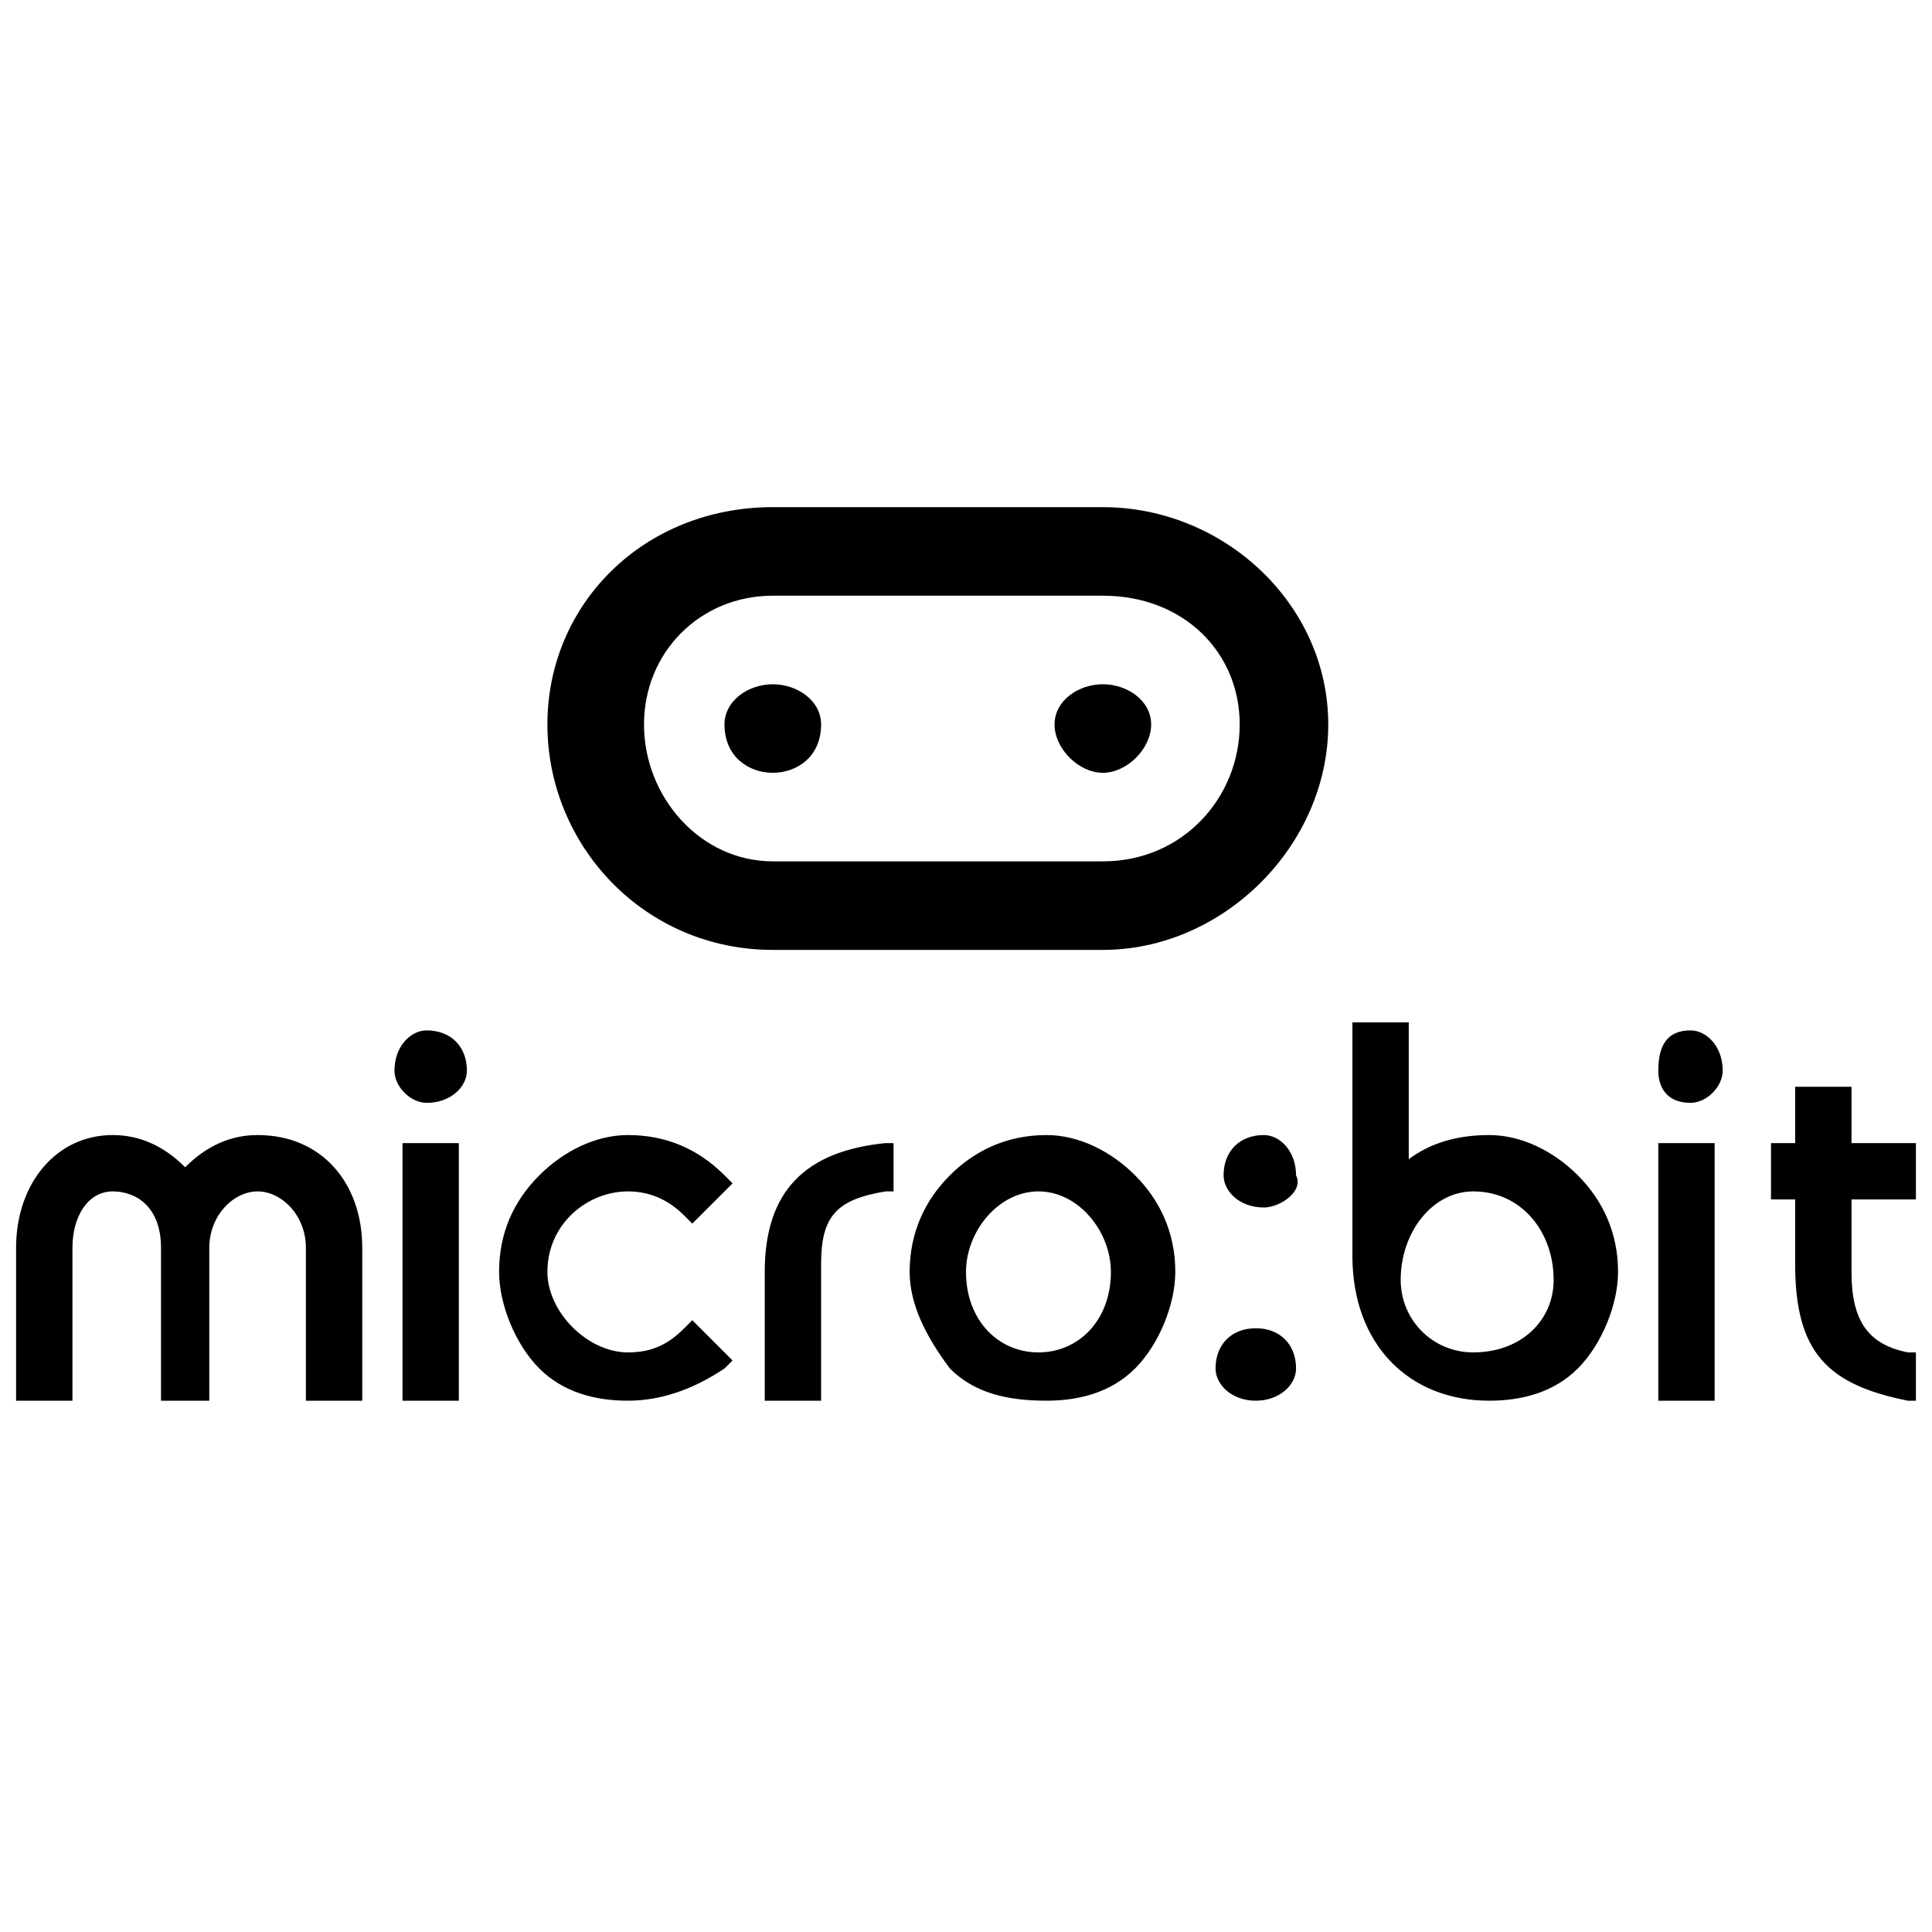
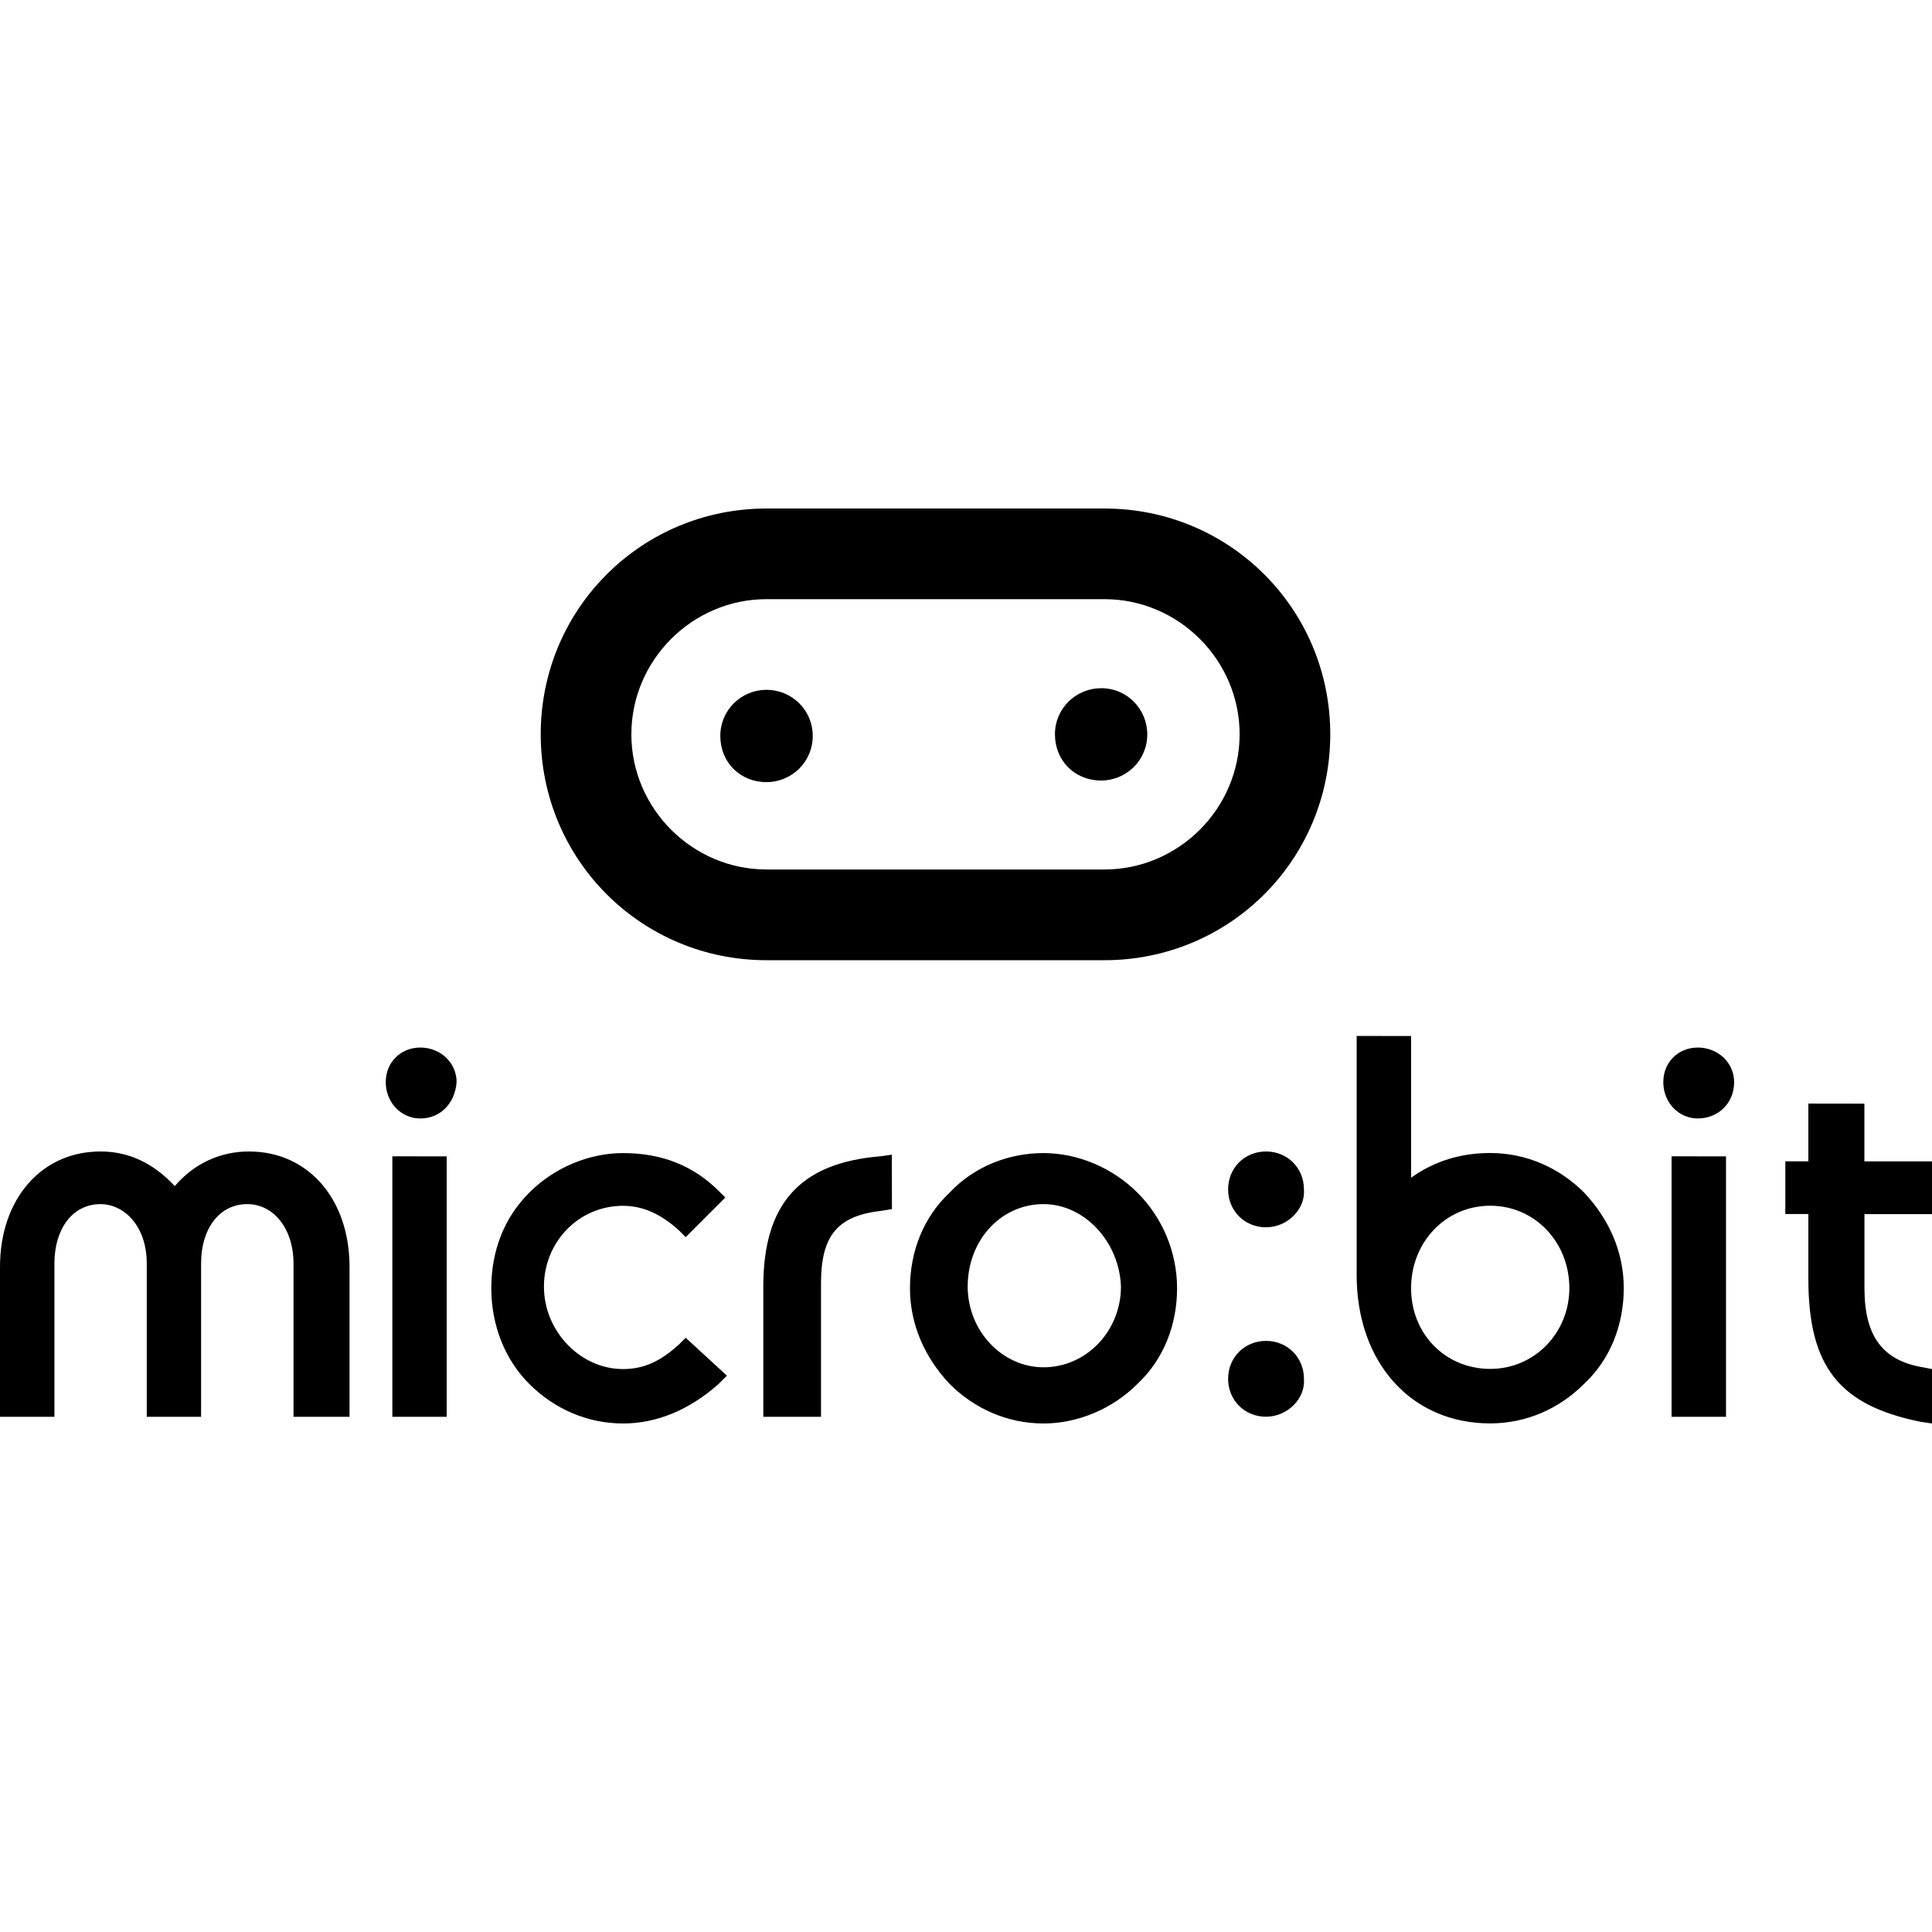
<svg xmlns="http://www.w3.org/2000/svg" version="1.2" viewBox="0 0 24 24" width="24" height="24">
  <style />
-   <path d="m9.6 6.3c-1.6 0-2.8 1.2-2.8 2.7 0 1.5 1.2 2.8 2.8 2.8h4.1c1.5 0 2.8-1.3 2.8-2.8 0-1.5-1.3-2.7-2.8-2.7zm0 1.1h4.1c1 0 1.7 0.7 1.7 1.6 0 0.9-0.7 1.7-1.7 1.7h-4.1c-0.9 0-1.6-0.8-1.6-1.7 0-0.9 0.7-1.6 1.6-1.6zm4.1 1.1c-0.3 0-0.6 0.2-0.6 0.5 0 0.3 0.3 0.6 0.6 0.6 0.3 0 0.6-0.3 0.6-0.6 0-0.3-0.3-0.5-0.6-0.5zm-4.1 0c-0.3 0-0.6 0.2-0.6 0.5 0 0.4 0.3 0.6 0.6 0.6 0.3 0 0.6-0.2 0.6-0.6 0-0.3-0.3-0.5-0.6-0.5zm7.2 4.2v2.7 0.2c0 1.1 0.7 1.8 1.7 1.8 0.4 0 0.8-0.1 1.1-0.4 0.3-0.3 0.5-0.8 0.5-1.2 0-0.5-0.2-0.9-0.5-1.2-0.3-0.3-0.7-0.5-1.1-0.5q-0.6 0-1 0.3v-1.7zm-11.5 0.1c-0.2 0-0.4 0.2-0.4 0.5 0 0.2 0.2 0.4 0.4 0.4 0.3 0 0.5-0.2 0.5-0.4 0-0.3-0.2-0.5-0.5-0.5zm15.7 0c-0.3 0-0.4 0.2-0.4 0.5 0 0.2 0.1 0.4 0.4 0.4 0.2 0 0.4-0.2 0.4-0.4 0-0.3-0.2-0.5-0.4-0.5zm1.3 0.7v0.7h-0.3v0.7h0.3v0.8c0 1.1 0.4 1.5 1.4 1.7h0.1v-0.6h-0.1c-0.5-0.1-0.7-0.4-0.7-1v-0.9h0.8v-0.7h-0.8v-0.7zm-20.9 0.6c-0.7 0-1.2 0.6-1.2 1.4v1.9h0.7v-1.9c0-0.4 0.2-0.7 0.5-0.7 0.3 0 0.6 0.2 0.6 0.7v1.9h0.6v-1.9c0-0.4 0.3-0.7 0.6-0.7 0.3 0 0.6 0.3 0.6 0.7v1.9h0.6 0.1v-1.9c0-0.8-0.5-1.4-1.3-1.4q-0.5 0-0.9 0.4-0.4-0.4-0.9-0.4zm14.3 0c-0.3 0-0.5 0.2-0.5 0.5 0 0.2 0.2 0.4 0.5 0.4 0.2 0 0.5-0.2 0.4-0.4 0-0.3-0.2-0.5-0.4-0.5zm-7.9 0c-0.4 0-0.8 0.2-1.1 0.5q-0.5 0.5-0.5 1.2c0 0.4 0.2 0.9 0.5 1.2 0.3 0.3 0.7 0.4 1.1 0.4q0.6 0 1.2-0.4l0.1-0.1-0.5-0.5-0.1 0.1c-0.2 0.2-0.4 0.3-0.7 0.3-0.5 0-1-0.5-1-1 0-0.6 0.5-1 1-1q0.4 0 0.7 0.3l0.1 0.1 0.5-0.5-0.1-0.1q-0.5-0.5-1.2-0.5zm5.2 0c-0.5 0-0.9 0.2-1.2 0.5-0.3 0.3-0.5 0.7-0.5 1.2 0 0.4 0.2 0.8 0.5 1.2 0.3 0.3 0.7 0.4 1.2 0.4 0.4 0 0.8-0.1 1.1-0.4 0.3-0.3 0.5-0.8 0.5-1.2 0-0.5-0.2-0.9-0.5-1.2-0.3-0.3-0.7-0.5-1.1-0.5zm-1.9 0.1h-0.1c-1 0.1-1.5 0.6-1.5 1.6v1.6h0.7v-1.7c0-0.6 0.2-0.8 0.8-0.9h0.1zm-6.1 0v3.2h0.7v-3.2zm15.6 0v3.2h0.7v-3.2zm-7.7 0.6c0.5 0 0.9 0.5 0.9 1 0 0.6-0.4 1-0.9 1-0.5 0-0.9-0.4-0.9-1 0-0.5 0.4-1 0.9-1zm5.4 0c0.6 0 1 0.5 1 1.1 0 0.5-0.4 0.9-1 0.9-0.5 0-0.9-0.4-0.9-0.9 0-0.6 0.4-1.1 0.9-1.1zm-2.7 1.7c-0.3 0-0.5 0.2-0.5 0.5 0 0.2 0.2 0.4 0.5 0.4 0.3 0 0.5-0.2 0.5-0.4 0-0.3-0.2-0.5-0.5-0.5z" />
+   <path d="m 9.522,6.317 c -1.556,0 -2.805,1.249 -2.805,2.805 0,1.556 1.249,2.806 2.805,2.806 h 4.198 c 1.556,0 2.805,-1.249 2.805,-2.806 0,-1.556 -1.249,-2.805 -2.805,-2.805 z m 0,1.126 h 4.198 c 0.922,0 1.679,0.758 1.679,1.679 0,0.922 -0.758,1.679 -1.679,1.679 h -4.198 c -0.922,0 -1.679,-0.758 -1.679,-1.679 0,-0.922 0.758,-1.679 1.679,-1.679 z m 4.157,1.106 c -0.307,0 -0.574,0.245 -0.574,0.573 0,0.328 0.246,0.574 0.574,0.574 0.307,0 0.573,-0.246 0.573,-0.574 0,-0.307 -0.245,-0.573 -0.573,-0.573 z m -4.157,0.02 c -0.307,0 -0.574,0.245 -0.574,0.573 0,0.328 0.246,0.574 0.574,0.574 0.307,0 0.574,-0.246 0.574,-0.574 0,-0.328 -0.266,-0.573 -0.574,-0.573 z m 7.331,4.3 v 2.765 0.205 c 0,1.085 0.676,1.843 1.659,1.843 0.451,0 0.86,-0.184 1.167,-0.492 0.328,-0.307 0.492,-0.737 0.492,-1.188 0,-0.451 -0.184,-0.86 -0.492,-1.187 -0.307,-0.307 -0.717,-0.492 -1.167,-0.492 -0.369,0 -0.696,0.102 -0.983,0.307 V 12.87 Z M 5.222,13.013 c -0.246,0 -0.43,0.184 -0.43,0.43 0,0.246 0.184,0.451 0.43,0.451 0.246,0 0.43,-0.185 0.45,-0.451 0,-0.246 -0.205,-0.43 -0.45,-0.43 z m 15.87,0 c -0.246,0 -0.43,0.184 -0.43,0.43 0,0.246 0.184,0.451 0.43,0.451 0.246,0 0.45,-0.185 0.45,-0.451 0,-0.246 -0.205,-0.43 -0.45,-0.43 z m 1.372,0.696 v 0.717 h -0.286 v 0.655 h 0.286 v 0.799 c 0,1.106 0.389,1.577 1.393,1.782 L 24,17.683 v -0.676 l -0.102,-0.02 c -0.512,-0.082 -0.737,-0.389 -0.737,-0.983 V 15.082 H 24 V 14.427 H 23.16 V 13.71 Z M 1.249,14.304 C 0.512,14.304 0,14.898 0,15.737 v 1.863 h 0.676 v -1.905 c 0,-0.43 0.225,-0.737 0.573,-0.737 0.287,0 0.574,0.266 0.574,0.737 v 1.905 H 2.498 v -1.905 c 0,-0.43 0.225,-0.737 0.574,-0.737 0.328,0 0.574,0.307 0.574,0.737 v 1.905 h 0.676 0.02 v -1.863 c 0,-0.84 -0.512,-1.433 -1.249,-1.433 -0.348,0 -0.676,0.143 -0.922,0.43 C 1.904,14.447 1.597,14.304 1.249,14.304 Z m 14.478,0 c -0.266,0 -0.471,0.205 -0.471,0.471 0,0.266 0.205,0.471 0.471,0.471 0.266,0 0.491,-0.225 0.471,-0.471 0,-0.266 -0.205,-0.471 -0.471,-0.471 z m -7.986,0.02 c -0.43,0 -0.86,0.184 -1.167,0.492 -0.307,0.307 -0.471,0.716 -0.471,1.187 0,0.451 0.164,0.881 0.471,1.188 0.307,0.307 0.717,0.492 1.167,0.492 0.41,0 0.819,-0.164 1.187,-0.492 l 0.102,-0.102 -0.512,-0.471 -0.082,0.082 c -0.225,0.205 -0.43,0.307 -0.696,0.307 -0.532,0 -0.983,-0.471 -0.983,-1.024 0,-0.553 0.43,-1.004 0.983,-1.004 0.246,0 0.471,0.102 0.696,0.307 l 0.082,0.082 0.492,-0.492 -0.082,-0.082 C 8.621,14.488 8.232,14.324 7.741,14.324 Z m 5.222,0 c -0.43,0 -0.86,0.164 -1.167,0.492 -0.328,0.307 -0.492,0.737 -0.492,1.187 0,0.451 0.184,0.86 0.492,1.188 0.307,0.307 0.717,0.492 1.167,0.492 0.43,0 0.86,-0.184 1.167,-0.492 0.328,-0.307 0.492,-0.737 0.492,-1.188 0,-0.451 -0.184,-0.88 -0.492,-1.187 -0.307,-0.307 -0.737,-0.492 -1.167,-0.492 z m -1.884,0.02 -0.143,0.02 c -1.003,0.082 -1.454,0.594 -1.454,1.618 v 1.618 h 0.717 v -1.659 c 0,-0.594 0.205,-0.84 0.758,-0.901 l 0.123,-0.02 z m -6.205,0.02 v 3.236 H 5.549 V 14.365 Z m 15.891,0 v 3.236 h 0.676 V 14.365 Z m -7.802,0.594 c 0.512,0 0.942,0.471 0.962,1.024 0,0.553 -0.43,1.003 -0.962,1.003 -0.512,0 -0.942,-0.451 -0.942,-1.003 0,-0.573 0.41,-1.024 0.942,-1.024 z m 5.549,0.02 c 0.553,0 0.983,0.451 0.983,1.024 0,0.553 -0.43,1.003 -0.983,1.003 -0.553,0 -0.983,-0.43 -0.983,-1.003 0,-0.573 0.43,-1.024 0.983,-1.024 z m -2.785,1.679 c -0.266,0 -0.471,0.205 -0.471,0.471 0,0.266 0.205,0.471 0.471,0.471 0.266,0 0.491,-0.225 0.471,-0.471 0,-0.266 -0.205,-0.471 -0.471,-0.471 z" />
</svg>
